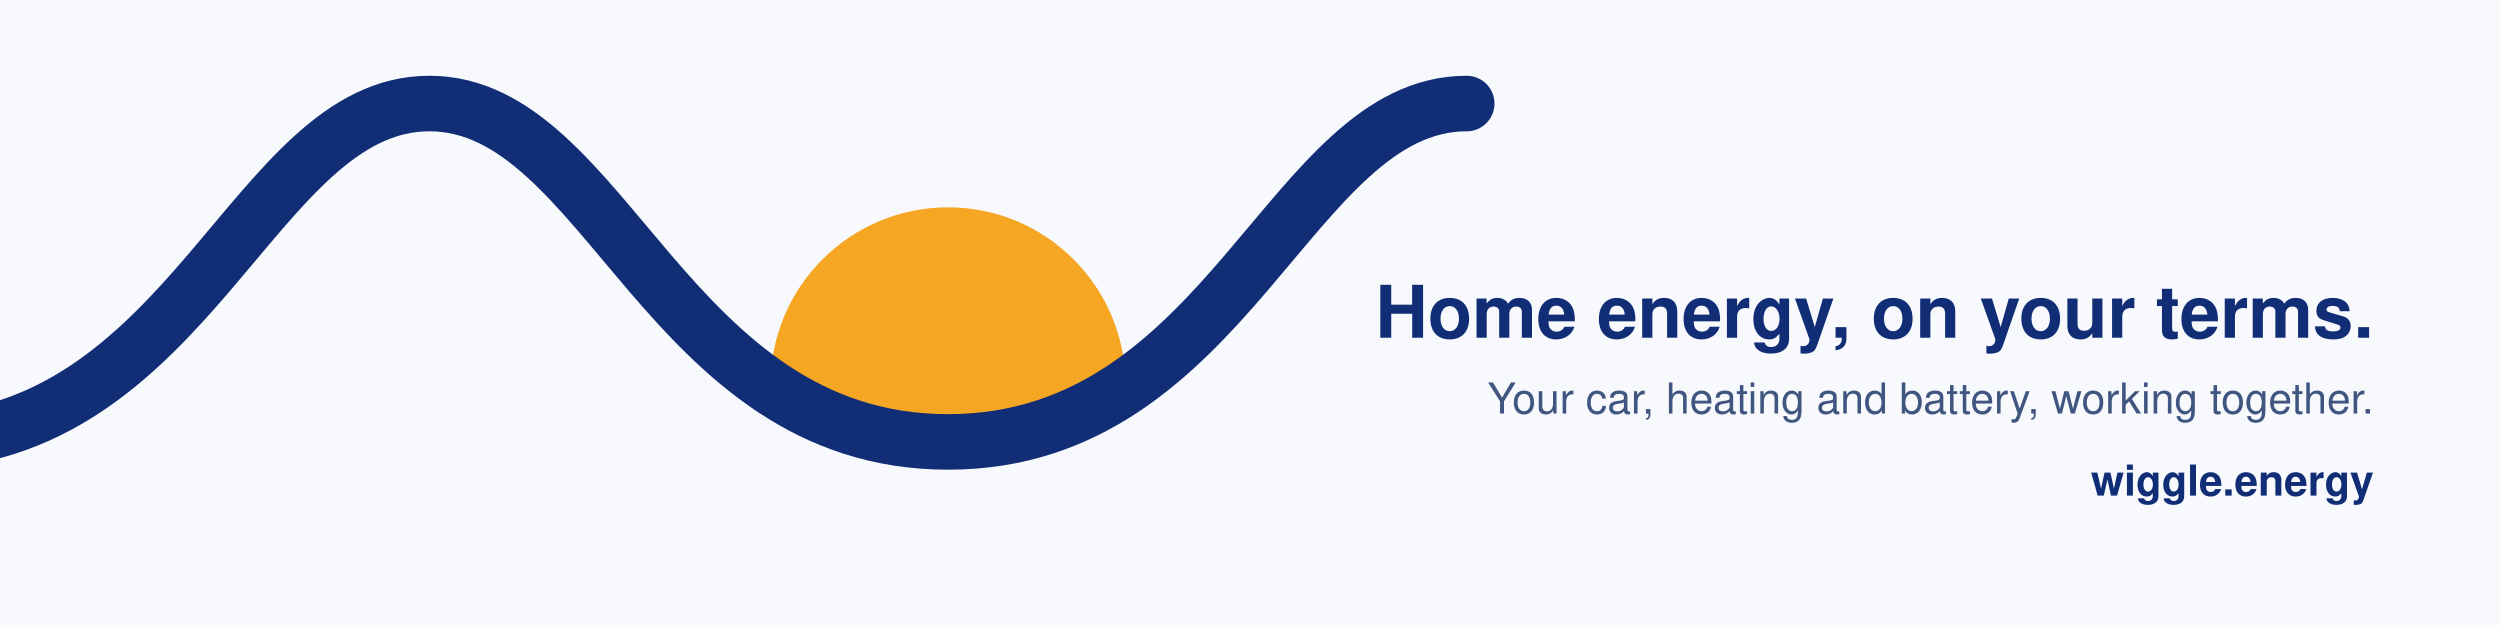
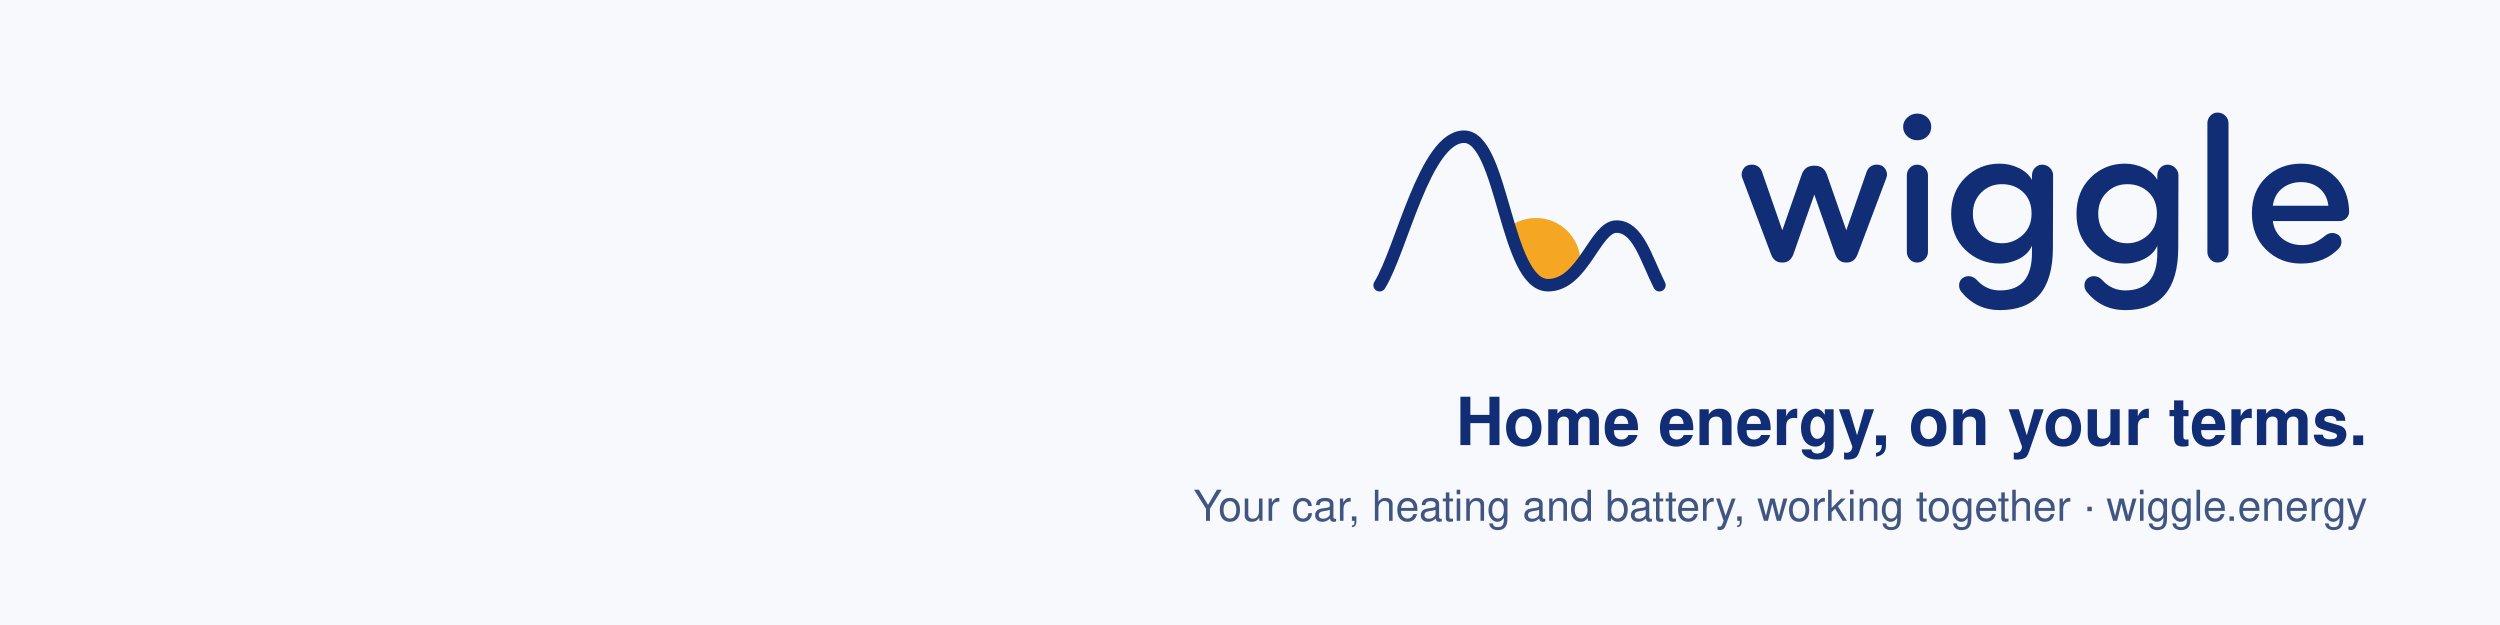
<svg xmlns="http://www.w3.org/2000/svg" width="1584" height="396" viewBox="0 0 1584 396">
-   <defs>
-     <clipPath id="sun-above-wave">
-       <path d="M-112 28.5 C-41.985 28.5 -17.76 162.5 93.39 162.5 S228.765 28.5 298.78 28.5 C368.795 28.5 393.02 162.5 504.17 162.5 S639.545 28.5 709.56 28.5 C779.575 28.5 803.8 162.5 914.95 162.5 S1050.325 28.5 1120.34 28.5 C1190.355 28.5 1214.58 162.5 1325.73 162.5 L1325.73 0 L-112 0 Z" />
-     </clipPath>
-   </defs>
  <rect width="1584" height="396" fill="#F7F9FD" />
-   <g transform="translate(-206 20) scale(1.6)">
-     <g clip-path="url(#sun-above-wave)">
-       <circle cx="504.17" cy="139.9" r="70.3" fill="#F5A623" />
+   <svg x="836" y="58" width="664" height="152" viewBox="50 20 1180 270">
+     <defs>
+       <clipPath id="lockup-sun-clip">
+         <path d="M154 700C210 610 270 320 370 320C470 320 475 700 585 700C675 700 705 550 760 550C815 550 835 630 870 700V220H154Z" />
+       </clipPath>
+     </defs>
+     <g transform="translate(50 -70) scale(.44)">
+       <circle cx="554" cy="642" r="114" fill="#F5A623" clip-path="url(#lockup-sun-clip)" />
+       <path d="M154 700C210 610 270 320 370 320C470 320 475 700 585 700C675 700 705 550 760 550C815 550 835 630 870 700" fill="none" stroke="#102D75" stroke-linecap="round" stroke-linejoin="round" stroke-width="32" />
    </g>
-     <path d="M-112 28.5 C-41.985 28.5 -17.76 162.5 93.39 162.5 S228.765 28.5 298.78 28.5 C368.795 28.5 393.02 162.5 504.17 162.5 S639.545 28.5 709.56 28.5" fill="none" stroke="#102D75" stroke-linecap="round" stroke-width="22" />
-   </g>
-   <text x="1504" y="214" fill="#102D75" text-anchor="end" font-family="-apple-system, BlinkMacSystemFont, 'Segoe UI', Helvetica, Arial, sans-serif" font-size="46" font-weight="700">Home energy, on your terms.</text>
-   <text x="1504" y="262" fill="#40557F" text-anchor="end" font-family="-apple-system, BlinkMacSystemFont, 'Segoe UI', Helvetica, Arial, sans-serif" font-size="27" font-weight="500">Your car, heating and battery, working together.</text>
-   <text x="1504" y="314" fill="#102D75" text-anchor="end" font-family="-apple-system, BlinkMacSystemFont, 'Segoe UI', Helvetica, Arial, sans-serif" font-size="27" font-weight="700">wiggle.energy</text>
+     <g fill="#102D75" transform="translate(356 -459)">
+       <path d="M250.74,562.44h.92c6.93,0,11.55,3.46,13.86,10.39l21.71,62.37,22.87-65.83c1.08-3.08,2.92-5.31,5.54-6.7,2.62-1.39,5.54-1.77,8.78-1.15,3.23.62,5.66,2.46,7.28,5.54,1.62,3.08,1.81,6.16.58,9.24l-32.11,85.24c-2.31,6.62-6.47,9.93-12.47,9.93h-.92c-5.85,0-9.93-3.31-12.24-9.93l-23.33-66.53-23.33,66.53c-2.31,6.62-6.39,9.93-12.24,9.93h-.92c-6.01,0-10.16-3.31-12.47-9.93l-32.11-85.24c-1.23-3.08-1.04-6.16.58-9.24,1.62-3.08,4.04-4.93,7.28-5.54,3.23-.61,6.16-.23,8.78,1.15,2.62,1.39,4.46,3.62,5.54,6.7l22.87,65.83,21.71-62.37c2.31-6.93,6.93-10.39,13.86-10.39Z" />
+       <path d="M355.96,529.41c-3.16-2.92-4.74-6.47-4.74-10.63s1.58-7.7,4.74-10.63c3.15-2.92,6.89-4.39,11.2-4.39s8.2,1.43,11.2,4.27c3,2.85,4.5,6.43,4.5,10.74s-1.5,7.89-4.5,10.74c-3,2.85-6.74,4.27-11.2,4.27s-8.05-1.46-11.2-4.39ZM379.18,659.46v-86.16c0-3.23-1.2-6.04-3.58-8.43-2.39-2.39-5.28-3.58-8.66-3.58s-5.97,1.2-8.2,3.58c-2.23,2.39-3.35,5.2-3.35,8.43v86.16c0,3.23,1.12,6.05,3.35,8.43,2.23,2.39,4.97,3.58,8.2,3.58s6.27-1.19,8.66-3.58c2.39-2.39,3.58-5.2,3.58-8.43Z" />
+       <path d="M434.16,691.11c7.08,7.85,15.78,11.78,26.1,11.78,24.02,0,36.04-14.17,36.04-42.5v-7.85c-2.77,6.32-7.62,11.24-14.55,14.78s-14.25,5.31-21.94,5.31c-15.09,0-27.95-5.16-38.58-15.48-10.63-10.32-15.94-23.79-15.94-40.42s5.31-30.41,15.94-40.89c10.63-10.47,23.48-15.71,38.58-15.71,7.54,0,14.71,1.62,21.48,4.85,6.77,3.23,11.78,7.7,15.01,13.4v-5.08c0-3.23,1.12-6.04,3.35-8.43,2.23-2.39,4.97-3.58,8.2-3.58s6.27,1.2,8.66,3.58c2.39,2.39,3.58,5.2,3.58,8.43l-.23,82c-.15,46.51-20.02,69.76-59.6,69.76-17.87,0-32.42-6.93-43.66-20.79-1.85-2.46-2.62-5.24-2.31-8.32.31-3.08,1.69-5.47,4.16-7.16,2.62-1.7,5.35-2.31,8.2-1.85,2.85.46,5.35,1.85,7.51,4.16ZM495.83,616.5c0-10.32-3.2-18.44-9.59-24.37-6.39-5.93-14.29-8.89-23.68-8.89s-17.02,3.12-23.33,9.36c-6.32,6.24-9.47,14.21-9.47,23.91s3.16,17.87,9.47,24.02c6.31,6.16,14.09,9.24,23.33,9.24,8.62,0,16.32-3.04,23.1-9.12,6.78-6.08,10.16-14.13,10.16-24.14Z" />
+       <path d="M575.29,691.11c7.08,7.85,15.78,11.78,26.1,11.78,24.02,0,36.04-14.17,36.04-42.5v-7.85c-2.77,6.32-7.62,11.24-14.55,14.78s-14.25,5.31-21.95,5.31c-15.09,0-27.95-5.16-38.58-15.48-10.63-10.32-15.94-23.79-15.94-40.42s5.31-30.41,15.94-40.89c10.63-10.47,23.48-15.71,38.58-15.71,7.54,0,14.71,1.62,21.48,4.85,6.77,3.23,11.78,7.7,15.01,13.4v-5.08c0-3.23,1.12-6.04,3.35-8.43,2.23-2.39,4.97-3.58,8.2-3.58s6.27,1.2,8.66,3.58c2.39,2.39,3.58,5.2,3.58,8.43l-.23,82c-.16,46.51-20.02,69.76-59.6,69.76-17.87,0-32.42-6.93-43.66-20.79-1.85-2.46-2.62-5.24-2.31-8.32.31-3.08,1.69-5.47,4.16-7.16,2.62-1.7,5.35-2.31,8.2-1.85,2.85.46,5.35,1.85,7.51,4.16ZM636.97,616.5c0-10.32-3.2-18.44-9.59-24.37-6.39-5.93-14.29-8.89-23.68-8.89s-17.02,3.12-23.33,9.36c-6.32,6.24-9.47,14.21-9.47,23.91s3.15,17.87,9.47,24.02c6.31,6.16,14.09,9.24,23.33,9.24,8.62,0,16.32-3.04,23.1-9.12,6.78-6.08,10.16-14.13,10.16-24.14Z" />
+       <path d="M717.59,514.62v144.84c0,3.23-1.2,6.05-3.58,8.43s-5.28,3.58-8.66,3.58-5.97-1.19-8.2-3.58c-2.23-2.39-3.35-5.2-3.35-8.43v-144.84c0-3.23,1.12-6.04,3.35-8.43,2.23-2.39,4.97-3.58,8.2-3.58s6.27,1.19,8.66,3.58c2.39,2.39,3.58,5.2,3.58,8.43Z" />
+       <path d="M853.42,613.96c0,3.08-1.08,5.66-3.23,7.74-2.16,2.08-4.7,3.12-7.62,3.12h-75.08c1.08,8.32,4.66,14.9,10.74,19.75,6.08,4.85,13.51,7.28,22.29,7.28,5.23,0,9.74-.84,13.51-2.54,3.77-1.69,7.81-4.31,12.13-7.85,2.16-1.85,4.58-2.92,7.28-3.23,2.69-.31,5.35.46,7.97,2.31,2.15,1.7,3.27,4.08,3.35,7.16.08,3.08-.89,5.7-2.89,7.85-10.94,11.4-25.1,17.09-42.5,17.09-15.71,0-28.88-5.23-39.5-15.71-10.63-10.47-15.94-24.1-15.94-40.89s5.31-30.3,15.94-40.54c10.63-10.24,23.79-15.36,39.5-15.36s27.95,4.89,38.12,14.67c10.16,9.78,15.48,22.83,15.94,39.15ZM767.48,607.49h62.6c-1.08-8.32-4.43-14.82-10.05-19.52-5.62-4.7-12.51-7.05-20.67-7.05s-15.63,2.39-21.48,7.16c-5.85,4.78-9.32,11.24-10.39,19.4Z" />
+     </g>
+   </svg>
+   <text x="1500" y="282" fill="#102D75" text-anchor="end" font-family="-apple-system, BlinkMacSystemFont, 'Segoe UI', Helvetica, Arial, sans-serif" font-size="42" font-weight="700">Home energy, on your terms.</text>
+   <text x="1500" y="330" fill="#40557F" text-anchor="end" font-family="-apple-system, BlinkMacSystemFont, 'Segoe UI', Helvetica, Arial, sans-serif" font-size="27" font-weight="500">Your car, heating and battery, working together · wiggle.energy</text>
</svg>
